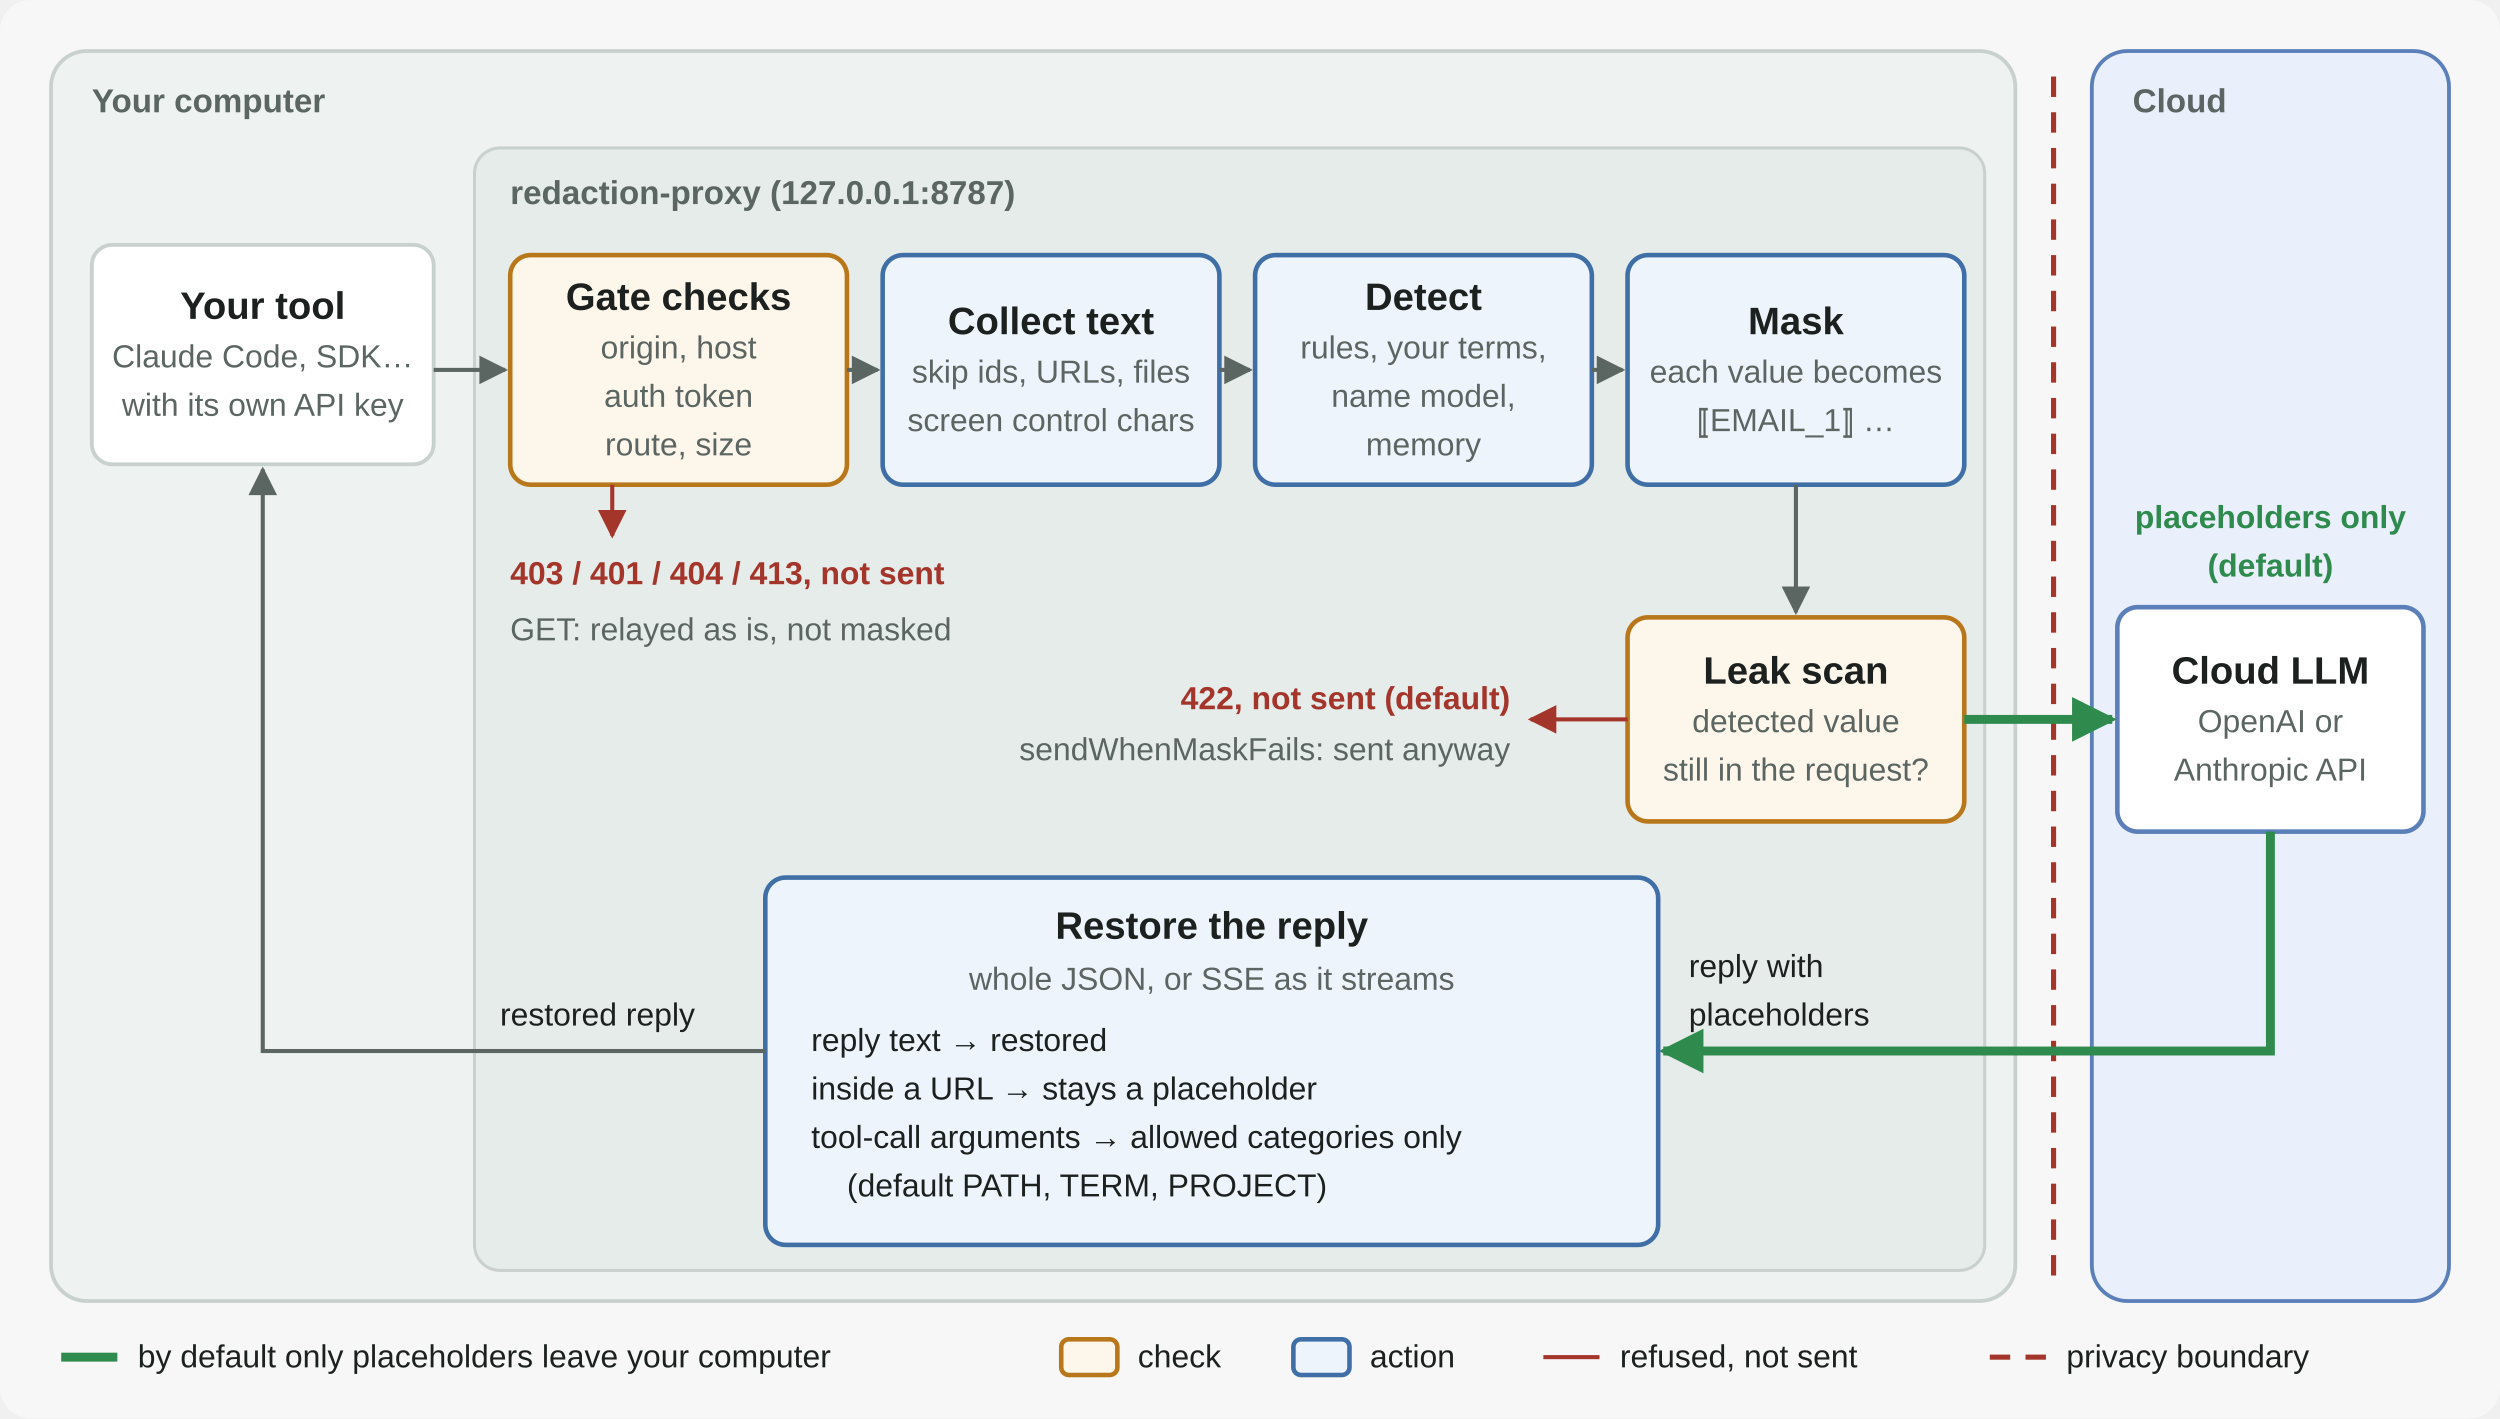
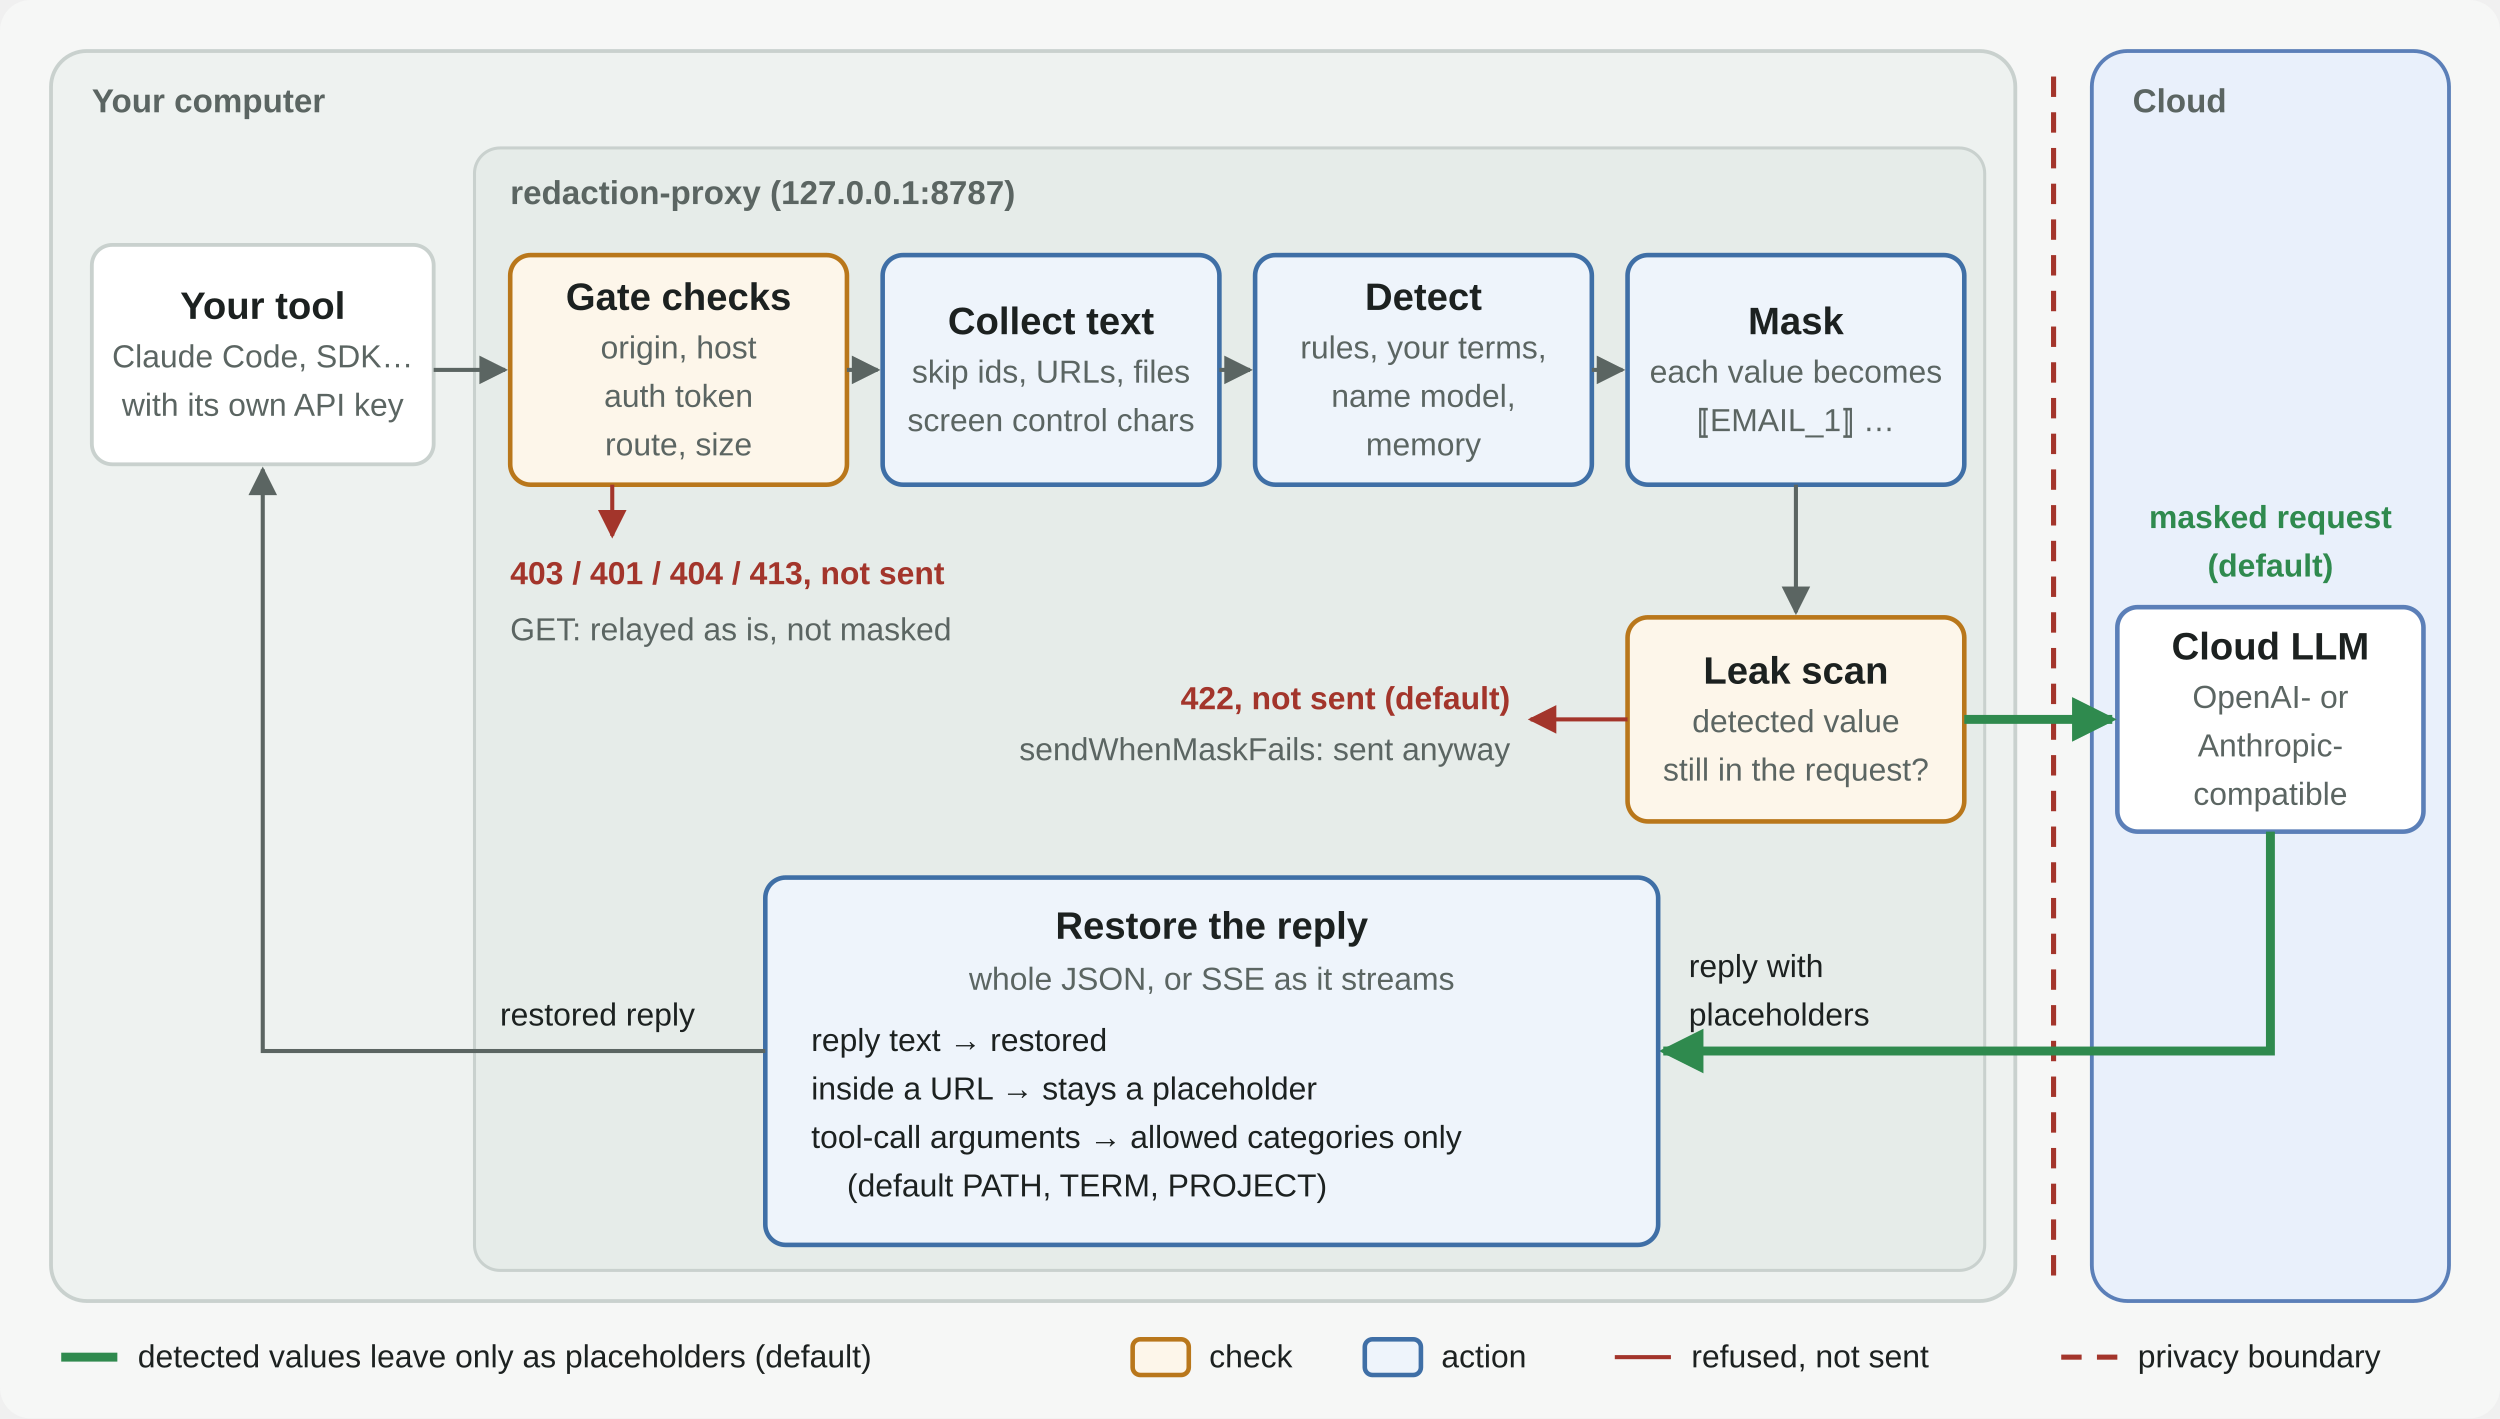
<svg xmlns="http://www.w3.org/2000/svg" width="980" height="556" viewBox="0 0 980 556" role="img" lang="en" aria-labelledby="title">
  <style>
text{font-family:"Segoe UI", "Helvetica Neue", Arial, system-ui, -apple-system, "PingFang TC", "PingFang SC", "Hiragino Sans", "Noto Sans CJK TC", "Noto Sans CJK SC", "Noto Sans CJK JP", "Microsoft JhengHei", "Microsoft YaHei", sans-serif;font-size:12.5px;fill:#1c2120}
.t{font-size:15px;font-weight:600}
.s,.nl{fill:#5b6562}
.zl{font-size:13px;font-weight:600;fill:#5b6562}
.wl{fill:#a3352b;font-weight:600}
.gl{fill:#2f8a4e;font-weight:600}
.bg{fill:#f6f7f6}
.zone{fill:#eef2f0;stroke:#c9d1ce;stroke-width:1.5}
.zone2{fill:#e6ece9;stroke:#c9d1ce;stroke-width:1.2}
.cloudz{fill:#e9f0fb;stroke:#5b7fb8;stroke-width:1.5}
.box{fill:#fff;stroke:#c9d1ce;stroke-width:1.5}
.gate{fill:#fdf6ea;stroke:#b9771b;stroke-width:1.8}
.act{fill:#eef4fb;stroke:#3f6fa6;stroke-width:1.8}
.cbox{fill:#fff;stroke:#5b7fb8;stroke-width:1.8}
.ln{stroke:#5b6562;stroke-width:1.6;fill:none}
.out{stroke:#2f8a4e;stroke-width:3.5;fill:none}
.stopln{stroke:#a3352b;stroke-width:1.6;fill:none}
.wall{stroke:#a3352b;stroke-width:2;stroke-dasharray:8 6;fill:none}
.ah{fill:#5b6562}.ahg{fill:#2f8a4e}.ahs{fill:#a3352b}
@media (prefers-color-scheme: dark){
text{fill:#e2e7e5}
.s,.nl,.zl{fill:#9aa5a1}
.wl{fill:#ec8a80}
.gl{fill:#6fcf8d}
.bg{fill:#141817}
.zone{fill:#1a201e;stroke:#3a4440}
.zone2{fill:#202725;stroke:#3a4440}
.cloudz{fill:#1a2333;stroke:#86a6db}
.box{fill:#1c2220;stroke:#3a4440}
.gate{fill:#2a2216;stroke:#e0a85a}
.act{fill:#18212c;stroke:#8db3e2}
.cbox{fill:#1c2220;stroke:#86a6db}
.ln{stroke:#9aa5a1}
.out{stroke:#6fcf8d}
.stopln,.wall{stroke:#ec8a80}
.ah{fill:#9aa5a1}.ahg{fill:#6fcf8d}.ahs{fill:#ec8a80}
}
</style>
  <defs>
    <marker id="a" viewBox="0 0 10 10" refX="9" refY="5" markerWidth="7" markerHeight="7" orient="auto">
      <path d="M0 0L10 5L0 10z" class="ah" />
    </marker>
    <marker id="ag" viewBox="0 0 10 10" refX="9" refY="5" markerWidth="5" markerHeight="5" orient="auto">
      <path d="M0 0L10 5L0 10z" class="ahg" />
    </marker>
    <marker id="as" viewBox="0 0 10 10" refX="9" refY="5" markerWidth="7" markerHeight="7" orient="auto">
      <path d="M0 0L10 5L0 10z" class="ahs" />
    </marker>
  </defs>
  <rect width="980" height="556" rx="12" class="bg" />
  <rect x="20" y="20" width="770" height="490" rx="14" class="zone" />
  <text x="36" y="44" class="zl" text-anchor="start">Your computer</text>
  <rect x="820" y="20" width="140" height="490" rx="14" class="cloudz" />
  <text x="836" y="44" class="zl" text-anchor="start">Cloud</text>
  <line x1="805" y1="30" x2="805" y2="500" class="wall" />
  <rect x="186" y="58" width="592" height="440" rx="10" class="zone2" />
  <text x="200" y="80" class="zl" text-anchor="start">redaction-proxy (127.0.0.1:8787)</text>
  <rect x="36" y="96" width="134" height="86" rx="8" class="box" />
  <text x="103" y="125" class="t" text-anchor="middle">Your tool</text>
  <text x="103" y="144" class="s" text-anchor="middle">Claude Code, SDK…</text>
  <text x="103" y="163" class="s" text-anchor="middle">with its own API key</text>
  <rect x="200" y="100" width="132" height="90" rx="8" class="gate" />
  <text x="266" y="121.5" class="t" text-anchor="middle">Gate checks</text>
  <text x="266" y="140.5" class="s" text-anchor="middle">origin, host</text>
  <text x="266" y="159.5" class="s" text-anchor="middle">auth token</text>
  <text x="266" y="178.5" class="s" text-anchor="middle">route, size</text>
  <rect x="346" y="100" width="132" height="90" rx="8" class="act" />
  <text x="412" y="131" class="t" text-anchor="middle">Collect text</text>
  <text x="412" y="150" class="s" text-anchor="middle">skip ids, URLs, files</text>
  <text x="412" y="169" class="s" text-anchor="middle">screen control chars</text>
  <rect x="492" y="100" width="132" height="90" rx="8" class="act" />
  <text x="558" y="121.5" class="t" text-anchor="middle">Detect</text>
  <text x="558" y="140.5" class="s" text-anchor="middle">rules, your terms,</text>
  <text x="558" y="159.5" class="s" text-anchor="middle">name model,</text>
  <text x="558" y="178.5" class="s" text-anchor="middle">memory</text>
  <rect x="638" y="100" width="132" height="90" rx="8" class="act" />
  <text x="704" y="131" class="t" text-anchor="middle">Mask</text>
  <text x="704" y="150" class="s" text-anchor="middle">each value becomes</text>
  <text x="704" y="169" class="s" text-anchor="middle">⟦EMAIL_1⟧ …</text>
  <path d="M170 145 H198" class="ln" marker-end="url(#a)" />
  <path d="M332 145 H344" class="ln" marker-end="url(#a)" />
  <path d="M478 145 H490" class="ln" marker-end="url(#a)" />
  <path d="M624 145 H636" class="ln" marker-end="url(#a)" />
  <path d="M240 190 V210" class="stopln" marker-end="url(#as)" />
  <text x="200" y="229" class="wl" text-anchor="start">403 / 401 / 404 / 413, not sent</text>
  <text x="200" y="251" class="nl" text-anchor="start">GET: relayed as is, not masked</text>
  <path d="M704 190 V240" class="ln" marker-end="url(#a)" />
  <rect x="638" y="242" width="132" height="80" rx="8" class="gate" />
  <text x="704" y="268" class="t" text-anchor="middle">Leak scan</text>
  <text x="704" y="287" class="s" text-anchor="middle">detected value</text>
  <text x="704" y="306" class="s" text-anchor="middle">still in the request?</text>
  <path d="M638 282 H600" class="stopln" marker-end="url(#as)" />
  <text x="592" y="278" class="wl" text-anchor="end">422, not sent (default)</text>
  <text x="592" y="298" class="nl" text-anchor="end">sendWhenMaskFails: sent anyway</text>
  <rect x="830" y="238" width="120" height="88" rx="8" class="cbox" />
-   <text x="890" y="268" class="t" text-anchor="middle">Cloud LLM</text>
-   <text x="890" y="287" class="s" text-anchor="middle">OpenAI or</text>
-   <text x="890" y="306" class="s" text-anchor="middle">Anthropic API</text>
+   <text x="890" y="258.5" class="t" text-anchor="middle">Cloud LLM</text>
+   <text x="890" y="277.5" class="s" text-anchor="middle">OpenAI- or</text>
+   <text x="890" y="296.5" class="s" text-anchor="middle">Anthropic-</text>
+   <text x="890" y="315.5" class="s" text-anchor="middle">compatible</text>
  <path d="M770 282 H828" class="out" marker-end="url(#ag)" />
-   <text x="890" y="207" class="gl" text-anchor="middle">placeholders only</text>
+   <text x="890" y="207" class="gl" text-anchor="middle">masked request</text>
  <text x="890" y="226" class="gl" text-anchor="middle">(default)</text>
  <path d="M890 326 V412 H652" class="out" marker-end="url(#ag)" />
  <text x="662" y="383" class="lbl" text-anchor="start">reply with</text>
  <text x="662" y="402" class="lbl" text-anchor="start">placeholders</text>
  <rect x="300" y="344" width="350" height="144" rx="8" class="act" />
  <text x="475" y="368" class="t" text-anchor="middle">Restore the reply</text>
  <text x="475" y="388" class="s" text-anchor="middle">whole JSON, or SSE as it streams</text>
  <text x="318" y="412" class="lbl" text-anchor="start">reply text → restored</text>
  <text x="318" y="431" class="lbl" text-anchor="start">inside a URL → stays a placeholder</text>
  <text x="318" y="450" class="lbl" text-anchor="start">tool-call arguments → allowed categories only</text>
  <text x="332" y="469" class="lbl" text-anchor="start">(default PATH, TERM, PROJECT)</text>
  <path d="M300 412 H103 V184" class="ln" marker-end="url(#a)" />
  <text x="196" y="402" class="lbl" text-anchor="start">restored reply</text>
  <line x1="24" y1="532" x2="46" y2="532" class="out" />
-   <text x="54" y="536" class="lg" text-anchor="start">by default only placeholders leave your computer</text>
-   <rect x="416" y="525" width="22" height="14" rx="3" class="gate" />
-   <text x="446" y="536" class="lg" text-anchor="start">check</text>
-   <rect x="507" y="525" width="22" height="14" rx="3" class="act" />
-   <text x="537" y="536" class="lg" text-anchor="start">action</text>
-   <line x1="605" y1="532" x2="627" y2="532" class="stopln" />
-   <text x="635" y="536" class="lg" text-anchor="start">refused, not sent</text>
-   <line x1="780" y1="532" x2="802" y2="532" class="wall" />
-   <text x="810" y="536" class="lg" text-anchor="start">privacy boundary</text>
+   <text x="54" y="536" class="lg" text-anchor="start">detected values leave only as placeholders (default)</text>
+   <rect x="444" y="525" width="22" height="14" rx="3" class="gate" />
+   <text x="474" y="536" class="lg" text-anchor="start">check</text>
+   <rect x="535" y="525" width="22" height="14" rx="3" class="act" />
+   <text x="565" y="536" class="lg" text-anchor="start">action</text>
+   <line x1="633" y1="532" x2="655" y2="532" class="stopln" />
+   <text x="663" y="536" class="lg" text-anchor="start">refused, not sent</text>
+   <line x1="808" y1="532" x2="830" y2="532" class="wall" />
+   <text x="838" y="536" class="lg" text-anchor="start">privacy boundary</text>
</svg>
